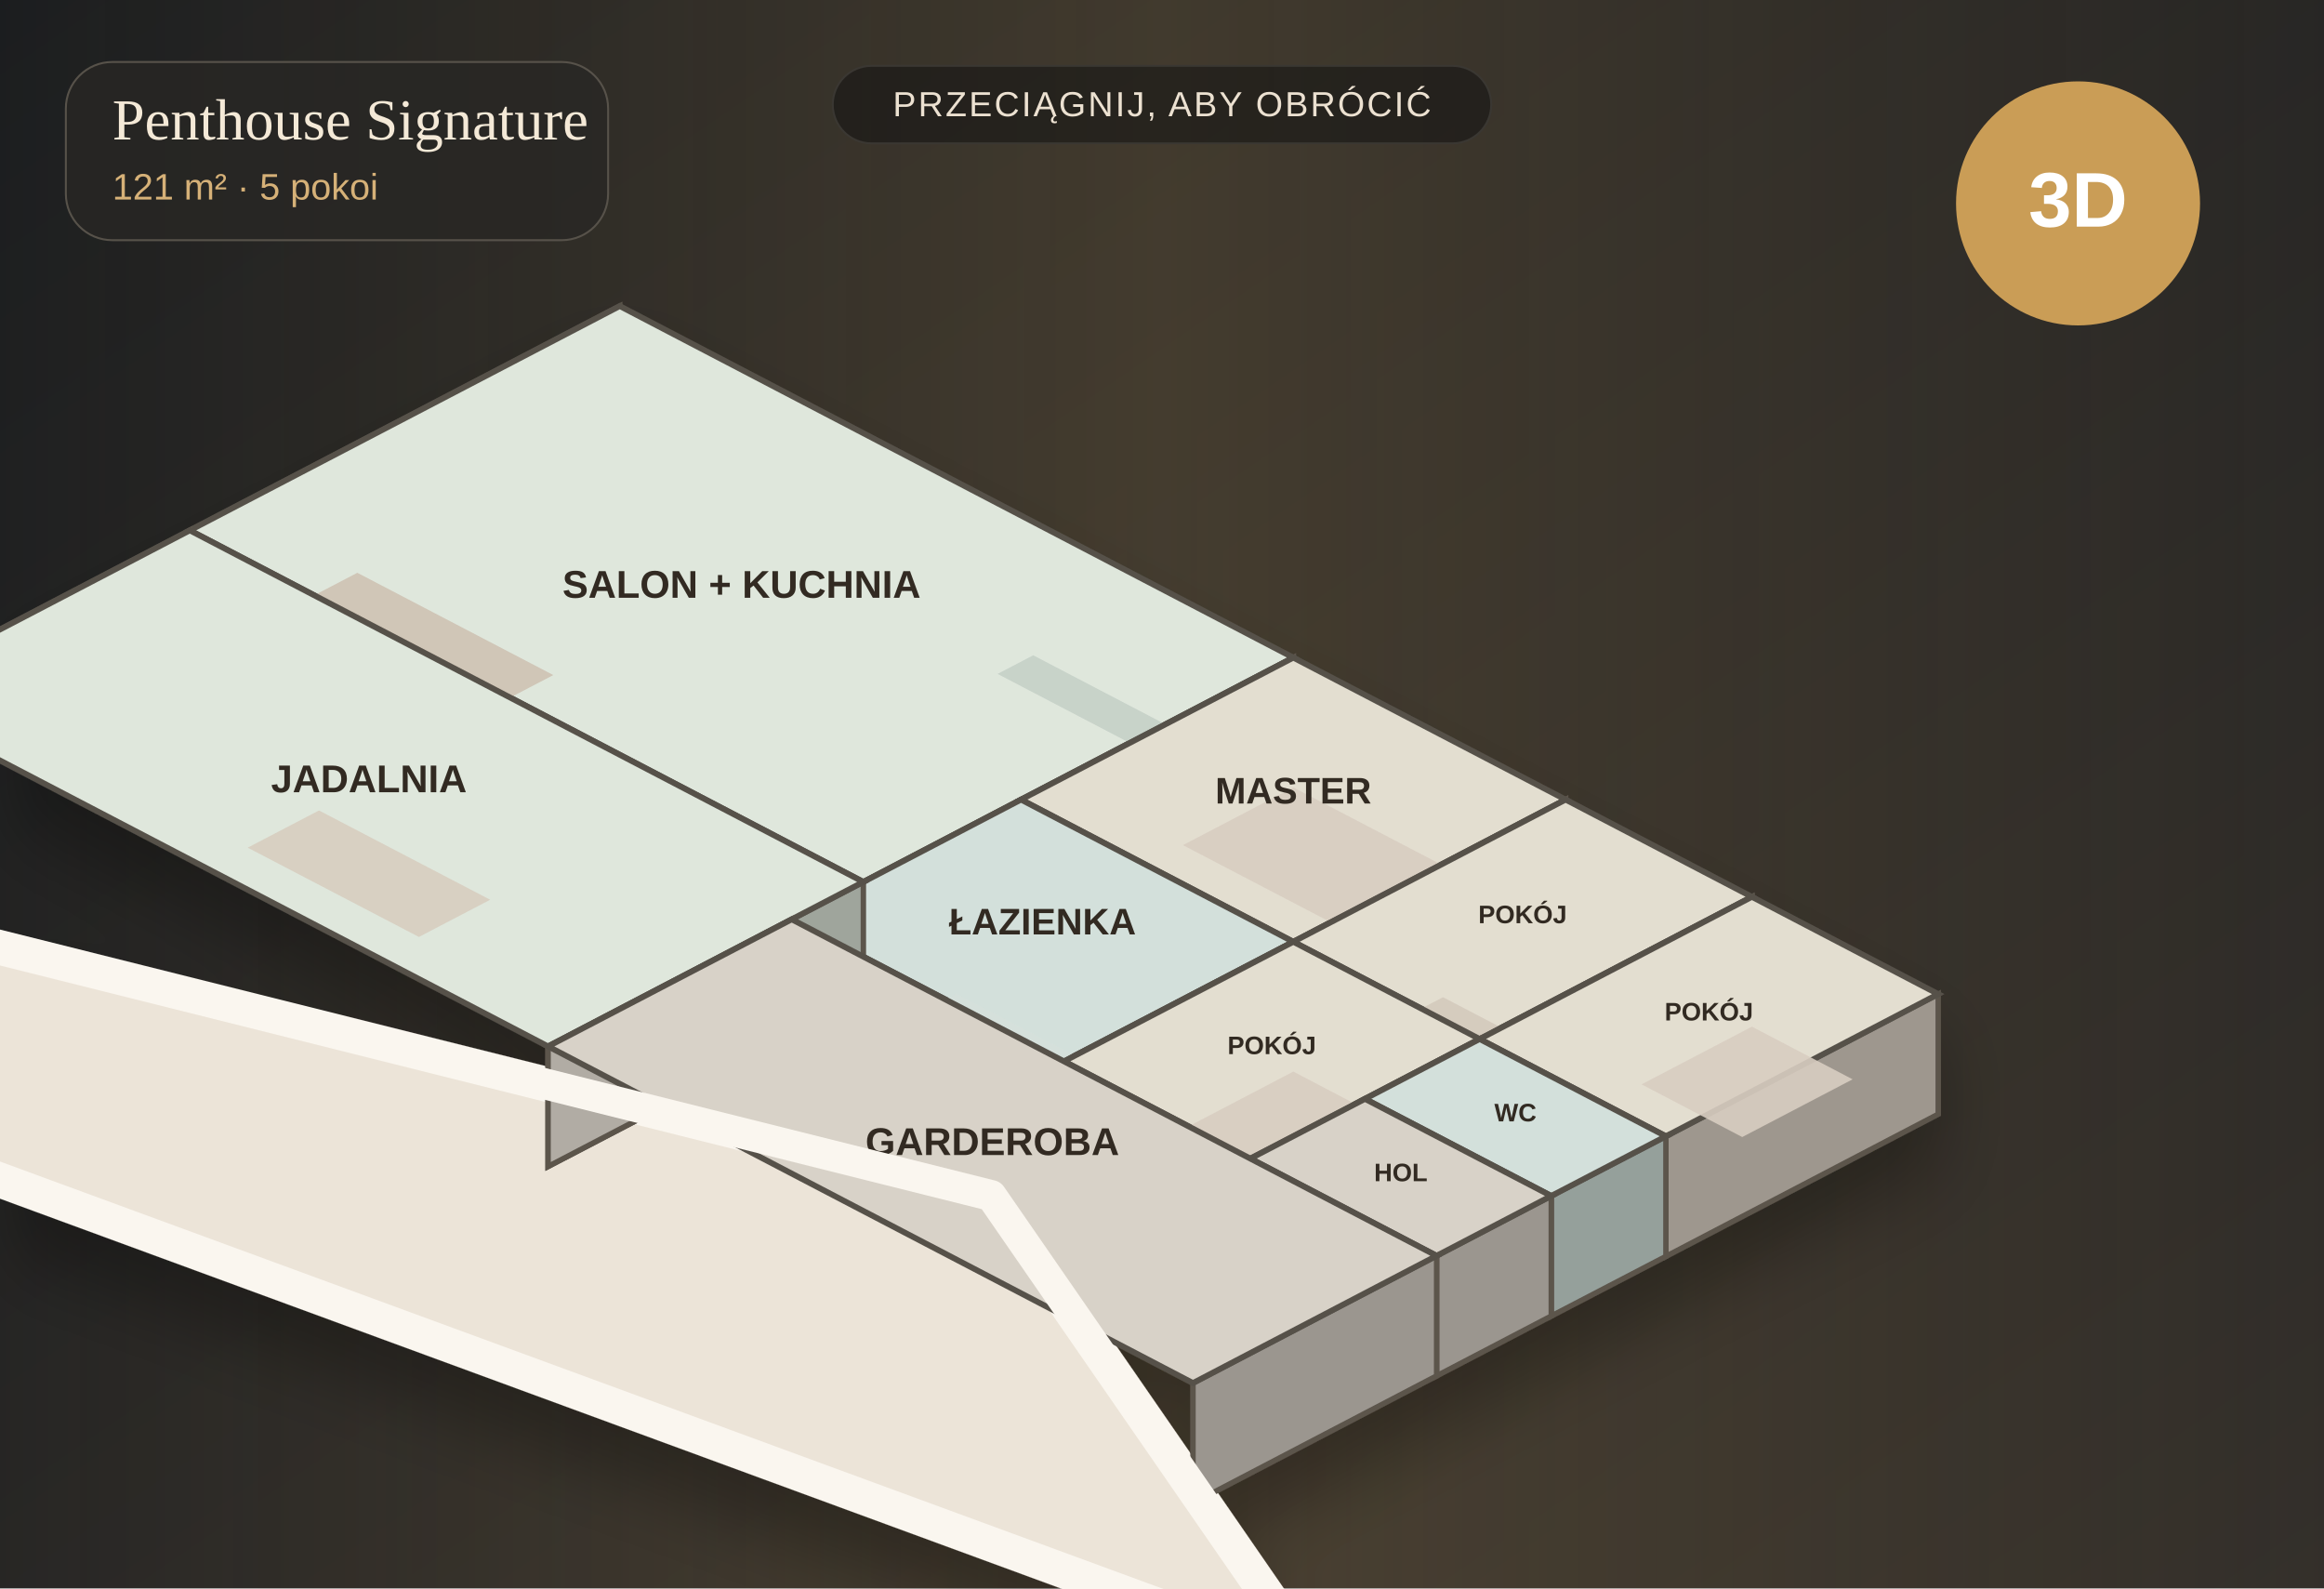
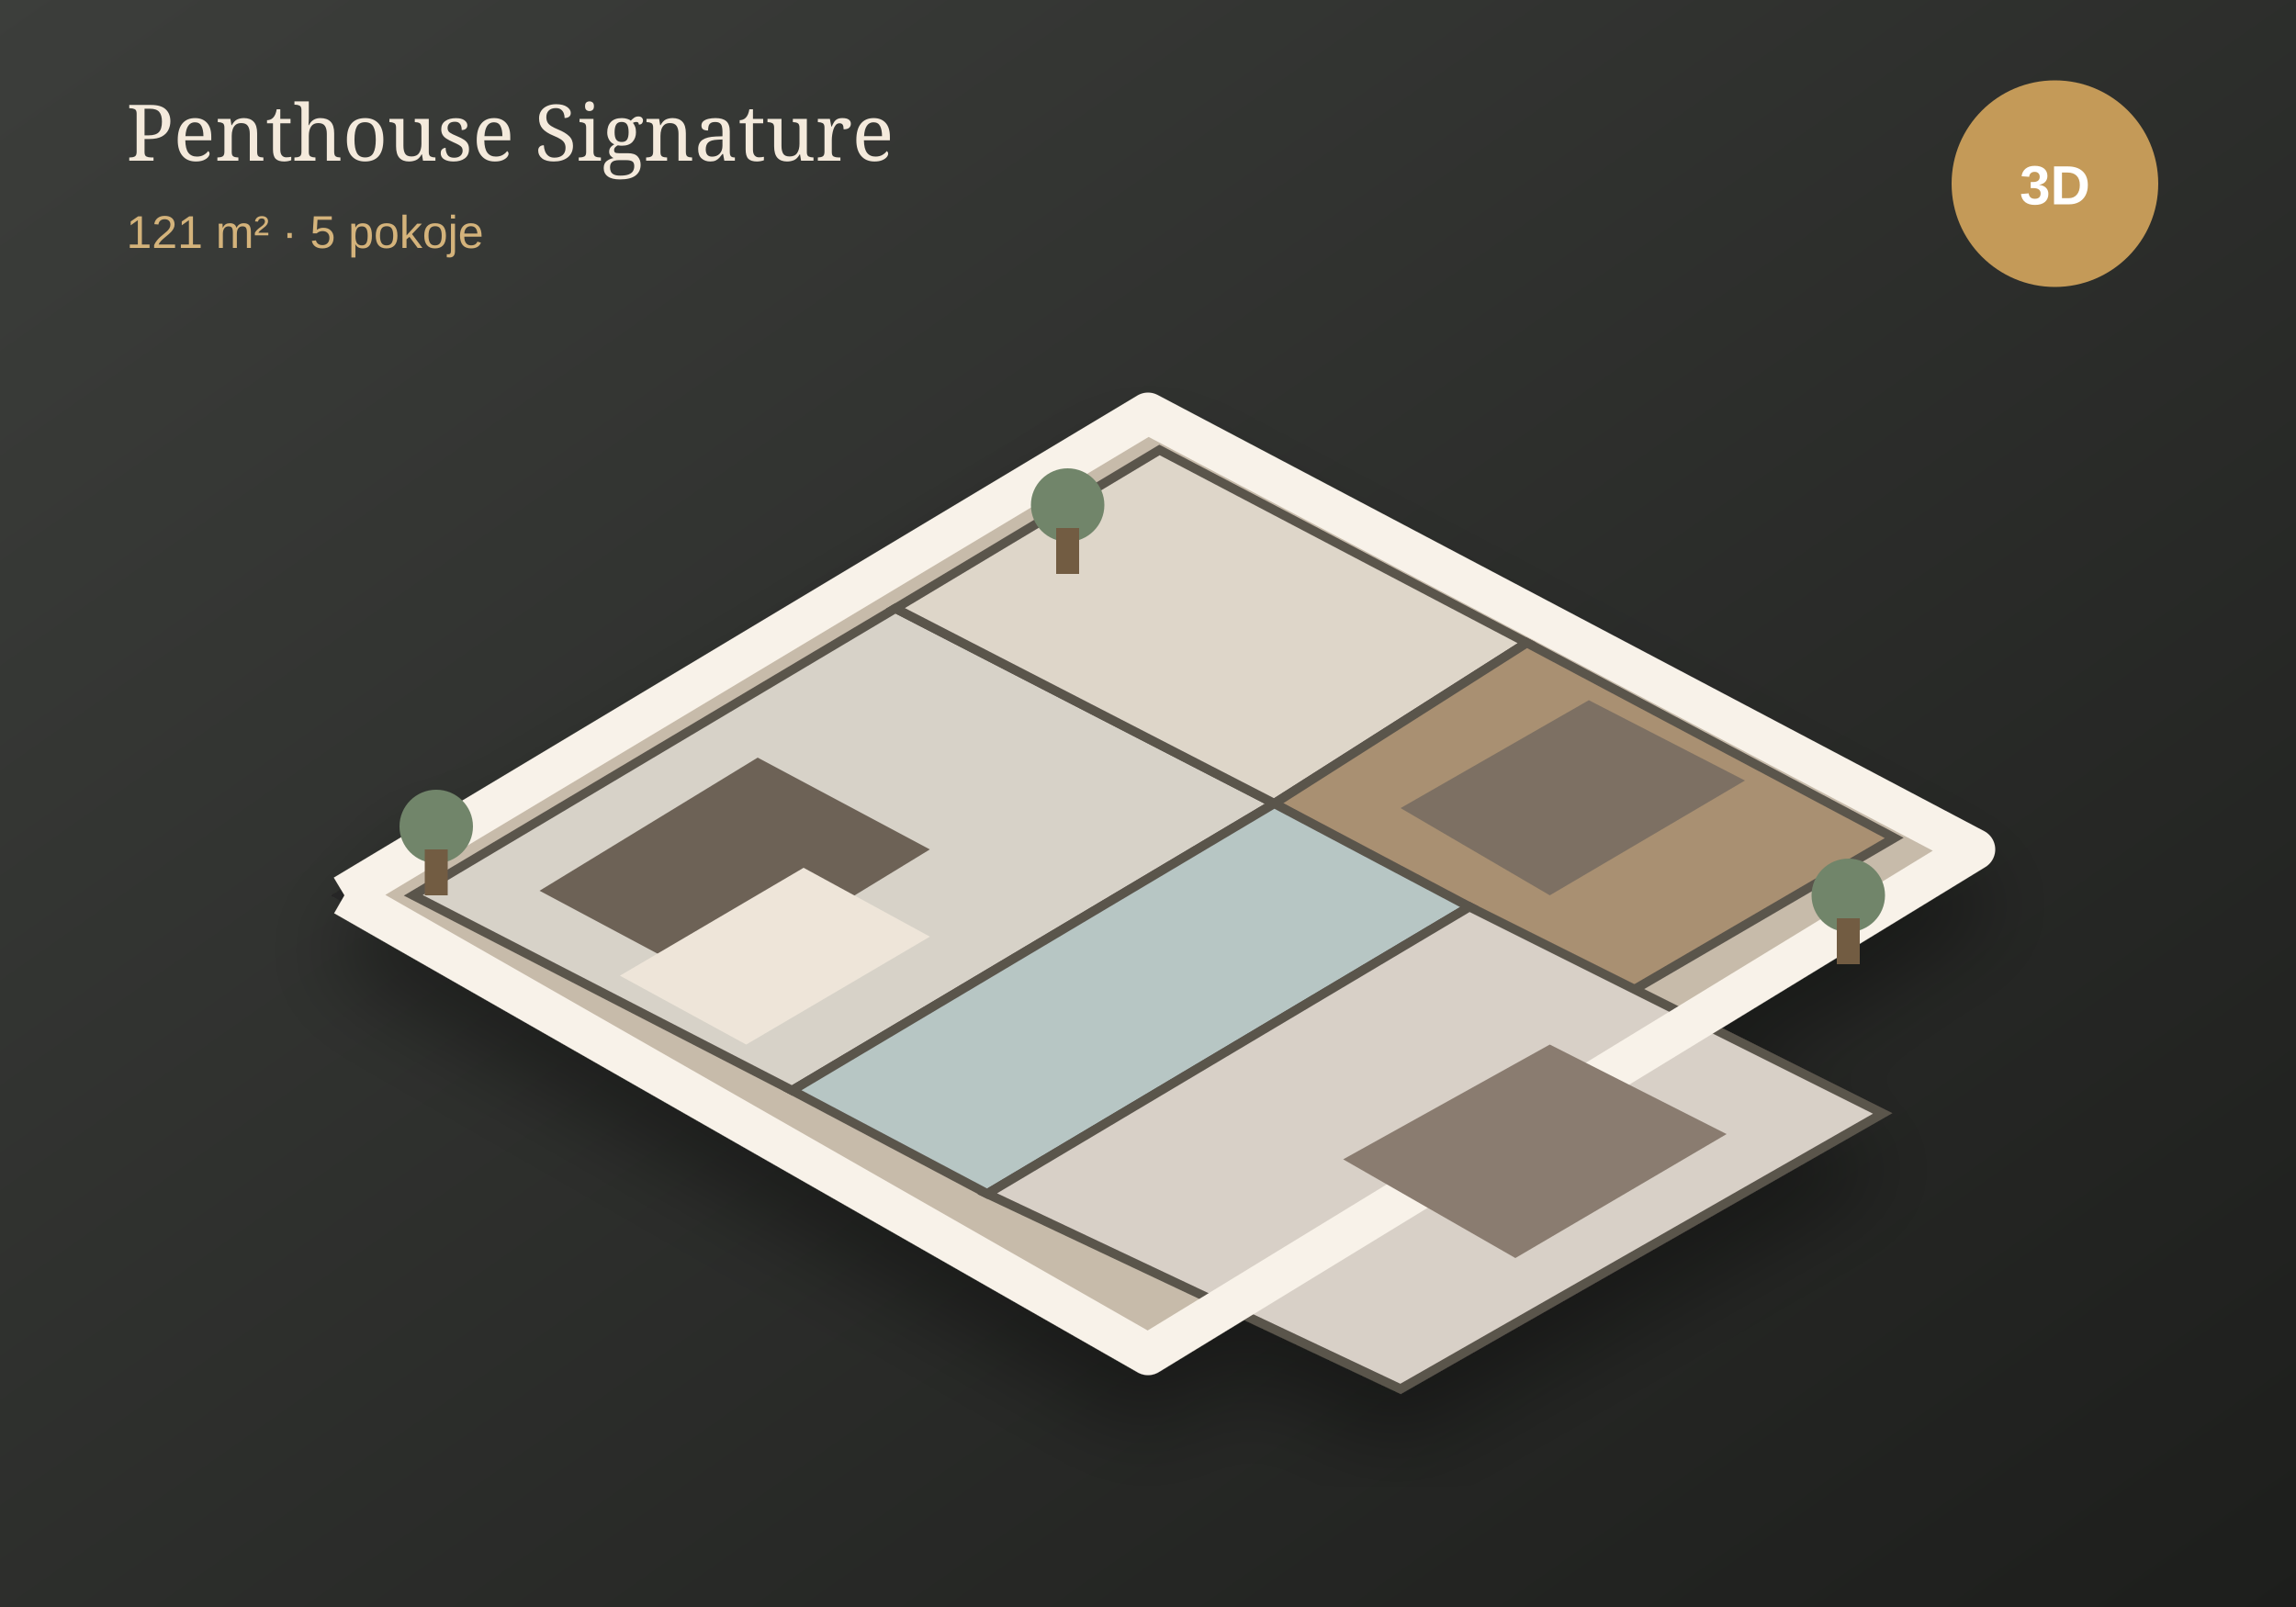
- <svg xmlns="http://www.w3.org/2000/svg" viewBox="0 0 1200 820">
+ <svg xmlns="http://www.w3.org/2000/svg" viewBox="0 0 1000 700">
  <defs>
    <linearGradient id="bg" x1="0" x2="1" y1="0" y2="1">
-       <stop stop-color="#1b1d1f" />
-       <stop offset="1" stop-color="#332f2a" />
-     </linearGradient>
-     <linearGradient id="glow" x1="0" x2="1">
-       <stop stop-color="#d3a862" stop-opacity="0" />
-       <stop offset="0.5" stop-color="#d3a862" stop-opacity="0.18" />
-       <stop offset="1" stop-color="#d3a862" stop-opacity="0" />
+       <stop stop-color="#3c3e3b" />
+       <stop offset="1" stop-color="#1d1e1c" />
    </linearGradient>
    <filter id="shadow">
-       <feDropShadow dx="0" dy="26" stdDeviation="18" flood-opacity="0.28" />
+       <feDropShadow dx="0" dy="24" stdDeviation="18" flood-opacity=".35" />
    </filter>
  </defs>
  <rect width="100%" height="100%" fill="url(#bg)" />
-   <rect width="100%" height="100%" fill="url(#glow)" />
  <g filter="url(#shadow)">
-     <polygon points="-169.7,446.7 511.8,617.2 678.6,858.5 -55.6,588.8" fill="#ece4d8" stroke="#faf6ef" stroke-width="18" stroke-linejoin="round" />
-     <g>
-       <polygon points="320.0,220.0 98.0,335.8 98.0,273.8 320.0,158.0" fill="#b9beb6" stroke="#5b544b" stroke-width="2.8" />
-       <polygon points="667.8,401.5 445.8,517.3 445.8,455.3 667.8,339.5" fill="#9fa59c" stroke="#5b544b" stroke-width="2.8" />
-       <polygon points="320.0,158.0 667.8,339.5 445.8,455.3 98.0,273.8" fill="#dfe7dc" stroke="#56514a" stroke-width="3" />
-       <polygon points="184.5,295.7 285.7,348.5 247.0,368.7 145.8,315.9" fill="#cec2b3" opacity="0.9" />
-       <polygon points="533.5,338.3 612.6,379.6 594.2,389.2 515.1,347.9" fill="#c5d0c7" opacity="0.9" />
-       <text x="382.9" y="308.6" text-anchor="middle" font-family="Arial, Helvetica, sans-serif" font-size="20" font-weight="700" fill="#332c23">SALON + KUCHNIA</text>
-     </g>
-     <g>
-       <polygon points="667.8,401.5 527.2,474.8 527.2,412.8 667.8,339.5" fill="#b8b1a7" stroke="#5b544b" stroke-width="2.8" />
-       <polygon points="808.4,474.8 667.8,548.2 667.8,486.2 808.4,412.8" fill="#9e978e" stroke="#5b544b" stroke-width="2.8" />
-       <polygon points="667.8,339.5 808.4,412.8 667.8,486.2 527.2,412.8" fill="#e3ded0" stroke="#56514a" stroke-width="3" />
-       <polygon points="667.8,406.5 759.8,454.5 702.8,484.3 610.8,436.3" fill="#d8cdc1" opacity="0.9" />
-       <text x="667.8" y="414.8" text-anchor="middle" font-family="Arial, Helvetica, sans-serif" font-size="19.103" font-weight="700" fill="#332c23">MASTER</text>
-     </g>
-     <g>
-       <polygon points="808.4,474.8 667.8,548.2 667.8,486.2 808.4,412.8" fill="#b8b1a7" stroke="#5b544b" stroke-width="2.8" />
-       <polygon points="904.6,525.0 764.0,598.4 764.0,536.4 904.6,463.0" fill="#9e978e" stroke="#5b544b" stroke-width="2.8" />
-       <polygon points="808.4,412.8 904.6,463.0 764.0,536.4 667.8,486.2" fill="#e3ded0" stroke="#56514a" stroke-width="3" />
-       <polygon points="745.1,514.8 793.4,540.0 762.2,556.4 713.8,531.1" fill="#d4cabd" opacity="0.9" />
-       <text x="786.2" y="476.6" text-anchor="middle" font-family="Arial, Helvetica, sans-serif" font-size="13.071" font-weight="700" fill="#332c23">POKÓJ</text>
-     </g>
-     <g>
-       <polygon points="904.6,525.0 764.0,598.4 764.0,536.4 904.6,463.0" fill="#b8b1a7" stroke="#5b544b" stroke-width="2.8" />
-       <polygon points="1000.8,575.2 860.2,648.6 860.2,586.6 1000.8,513.2" fill="#9e978e" stroke="#5b544b" stroke-width="2.8" />
-       <polygon points="904.6,463.0 1000.8,513.2 860.2,586.6 764.0,536.4" fill="#e3ded0" stroke="#56514a" stroke-width="3" />
-       <polygon points="904.6,530.0 956.6,557.2 899.6,587.0 847.6,559.8" fill="#d8cdc1" opacity="0.9" />
-       <text x="882.4" y="526.8" text-anchor="middle" font-family="Arial, Helvetica, sans-serif" font-size="13.071" font-weight="700" fill="#332c23">POKÓJ</text>
-     </g>
-     <g>
-       <polygon points="527.2,474.8 408.8,536.6 408.8,474.6 527.2,412.8" fill="#aeb9b4" stroke="#5b544b" stroke-width="2.8" />
-       <polygon points="667.8,548.2 549.4,609.9 549.4,547.9 667.8,486.2" fill="#95a09b" stroke="#5b544b" stroke-width="2.8" />
-       <polygon points="527.2,412.8 667.8,486.2 549.4,547.9 408.8,474.6" fill="#d3e0db" stroke="#56514a" stroke-width="3" />
-       <polygon points="493.8,513.0 560.1,547.6 534.3,561.0 468.1,526.5" fill="#d5e0db" opacity="0.9" />
-       <text x="538.3" y="482.4" text-anchor="middle" font-family="Arial, Helvetica, sans-serif" font-size="19.103" font-weight="700" fill="#332c23">ŁAZIENKA</text>
-     </g>
-     <g>
-       <polygon points="667.8,548.2 549.4,609.9 549.4,547.9 667.8,486.2" fill="#b8b1a7" stroke="#5b544b" stroke-width="2.8" />
-       <polygon points="764.0,598.4 645.6,660.1 645.6,598.1 764.0,536.4" fill="#9e978e" stroke="#5b544b" stroke-width="2.8" />
-       <polygon points="667.8,486.2 764.0,536.4 645.6,598.1 549.4,547.9" fill="#e3ded0" stroke="#56514a" stroke-width="3" />
-       <polygon points="667.8,553.2 719.8,580.4 662.8,610.1 610.8,583.0" fill="#d8cdc1" opacity="0.9" />
-       <text x="656.7" y="544.2" text-anchor="middle" font-family="Arial, Helvetica, sans-serif" font-size="13.071" font-weight="700" fill="#332c23">POKÓJ</text>
-     </g>
-     <g>
-       <polygon points="764.0,598.4 704.8,629.3 704.8,567.3 764.0,536.4" fill="#aeb9b4" stroke="#5b544b" stroke-width="2.8" />
-       <polygon points="860.2,648.6 801.0,679.4 801.0,617.4 860.2,586.6" fill="#95a09b" stroke="#5b544b" stroke-width="2.8" />
-       <polygon points="764.0,536.4 860.2,586.6 801.0,617.4 704.8,567.3" fill="#d3e0db" stroke="#56514a" stroke-width="3" />
-       <text x="782.5" y="578.9" text-anchor="middle" font-family="Arial, Helvetica, sans-serif" font-size="13.071" font-weight="700" fill="#332c23">WC</text>
-     </g>
-     <g>
-       <polygon points="704.8,629.3 645.6,660.1 645.6,598.1 704.8,567.3" fill="#b1aca4" stroke="#5b544b" stroke-width="2.8" />
-       <polygon points="801.0,679.4 741.8,710.3 741.8,648.3 801.0,617.4" fill="#9b968f" stroke="#5b544b" stroke-width="2.8" />
-       <polygon points="704.8,567.3 801.0,617.4 741.8,648.3 645.6,598.1" fill="#d8d2c8" stroke="#56514a" stroke-width="3" />
-       <text x="723.3" y="609.8" text-anchor="middle" font-family="Arial, Helvetica, sans-serif" font-size="13.071" font-weight="700" fill="#332c23">HOL</text>
-     </g>
-     <g>
-       <polygon points="98.0,335.8 -64.8,420.8 -64.8,358.8 98.0,273.8" fill="#b9beb6" stroke="#5b544b" stroke-width="2.8" />
-       <polygon points="445.8,517.3 283.0,602.2 283.0,540.2 445.8,455.3" fill="#9fa59c" stroke="#5b544b" stroke-width="2.8" />
-       <polygon points="98.0,273.8 445.8,455.3 283.0,540.2 -64.8,358.8" fill="#dfe7dc" stroke="#56514a" stroke-width="3" />
-       <polygon points="164.7,418.4 253.1,464.5 216.3,483.7 127.9,437.6" fill="#d7cdbf" opacity="0.9" />
-       <text x="190.5" y="409.0" text-anchor="middle" font-family="Arial, Helvetica, sans-serif" font-size="20" font-weight="700" fill="#332c23">JADALNIA</text>
-     </g>
-     <g>
-       <polygon points="408.8,536.6 283.0,602.2 283.0,540.2 408.8,474.6" fill="#b1aca4" stroke="#5b544b" stroke-width="2.8" />
-       <polygon points="741.8,710.3 616.0,776.0 616.0,714.0 741.8,648.3" fill="#9b968f" stroke="#5b544b" stroke-width="2.8" />
-       <polygon points="408.8,474.6 741.8,648.3 616.0,714.0 283.0,540.2" fill="#d8d2c8" stroke="#56514a" stroke-width="3" />
-       <text x="512.4" y="596.3" text-anchor="middle" font-family="Arial, Helvetica, sans-serif" font-size="20" font-weight="700" fill="#332c23">GARDEROBA</text>
-     </g>
-     <path d="M -169.7 446.7 L 511.8 617.2 L 678.6 858.5" fill="none" stroke="#faf6ef" stroke-width="16" stroke-linecap="round" stroke-linejoin="round" />
+     <polygon points="150,390 500,180 860,370 500,590" fill="#c7bbaa" stroke="#272725" stroke-width="6" />
+     <polygon points="180,390 390,265 555,350 345,475" fill="#d7d2c8" stroke="#5a544c" stroke-width="4" />
+     <polygon points="390,265 505,196 665,280 555,350" fill="#ded6c9" stroke="#5a544c" stroke-width="4" />
+     <polygon points="555,350 665,280 825,365 705,435" fill="#a99072" stroke="#5a544c" stroke-width="4" />
+     <polygon points="345,475 555,350 640,395 430,520" fill="#b7c6c4" stroke="#5a544c" stroke-width="4" />
+     <polygon points="430,520 640,395 820,485 610,605" fill="#d8d0c7" stroke="#5a544c" stroke-width="4" />
+     <polyline points="150,390 500,180 860,370 500,590 150,390" fill="none" stroke="#f8f2e9" stroke-width="18" stroke-linejoin="round" />
+     <polygon points="235,388 330,330 405,370 310,428" fill="#6d6257" />
+     <polygon points="270,425 350,378 405,408 325,455" fill="#eee5d9" />
+     <polygon points="610,352 692,305 760,340 675,390" fill="#7d7063" />
+     <polygon points="585,505 675,455 752,494 660,548" fill="#8a7c70" />
+     <circle cx="190" cy="360" r="16" fill="#71856a" />
+     <rect x="185" y="370" width="10" height="20" fill="#725b43" />
+     <circle cx="805" cy="390" r="16" fill="#71856a" />
+     <rect x="800" y="400" width="10" height="20" fill="#725b43" />
+     <circle cx="465" cy="220" r="16" fill="#71856a" />
+     <rect x="460" y="230" width="10" height="20" fill="#725b43" />
  </g>
-   <g>
-     <rect x="34" y="32" width="280" height="92" rx="24" fill="#282724" fill-opacity="0.78" stroke="#57524a" />
-     <text x="58" y="72" font-family="Georgia, 'Times New Roman', serif" font-size="30" fill="#f4e9d7">Penthouse Signature</text>
-     <text x="58" y="103" font-family="Arial, Helvetica, sans-serif" font-size="19" fill="#d6b178">121 m² · 5 pokoi</text>
-     <rect x="1010" y="42" width="126" height="126" rx="63" fill="#ca9d56" />
-     <text x="1073" y="117" text-anchor="middle" font-family="Arial, Helvetica, sans-serif" font-size="40" font-weight="700" fill="#fff">3D</text>
-     <rect x="430" y="34" width="340" height="40" rx="20" fill="#111" fill-opacity="0.54" stroke="#3a3732" />
-     <text x="600" y="60" text-anchor="middle" font-family="Arial, Helvetica, sans-serif" font-size="18" letter-spacing="1.1" fill="#ece1d1">PRZECIĄGNIJ, ABY OBRÓCIĆ</text>
-   </g>
+   <text x="55" y="70" font-family="Georgia" font-size="34" fill="#f4eadc">Penthouse Signature</text>
+   <text x="55" y="108" font-family="Arial" font-size="20" fill="#d4b37b">121 m² · 5 pokoje</text>
+   <circle cx="895" cy="80" r="45" fill="#c49a58" />
+   <text x="895" y="89" text-anchor="middle" font-family="Arial" font-size="24" font-weight="700" fill="#fff">3D</text>
</svg>
